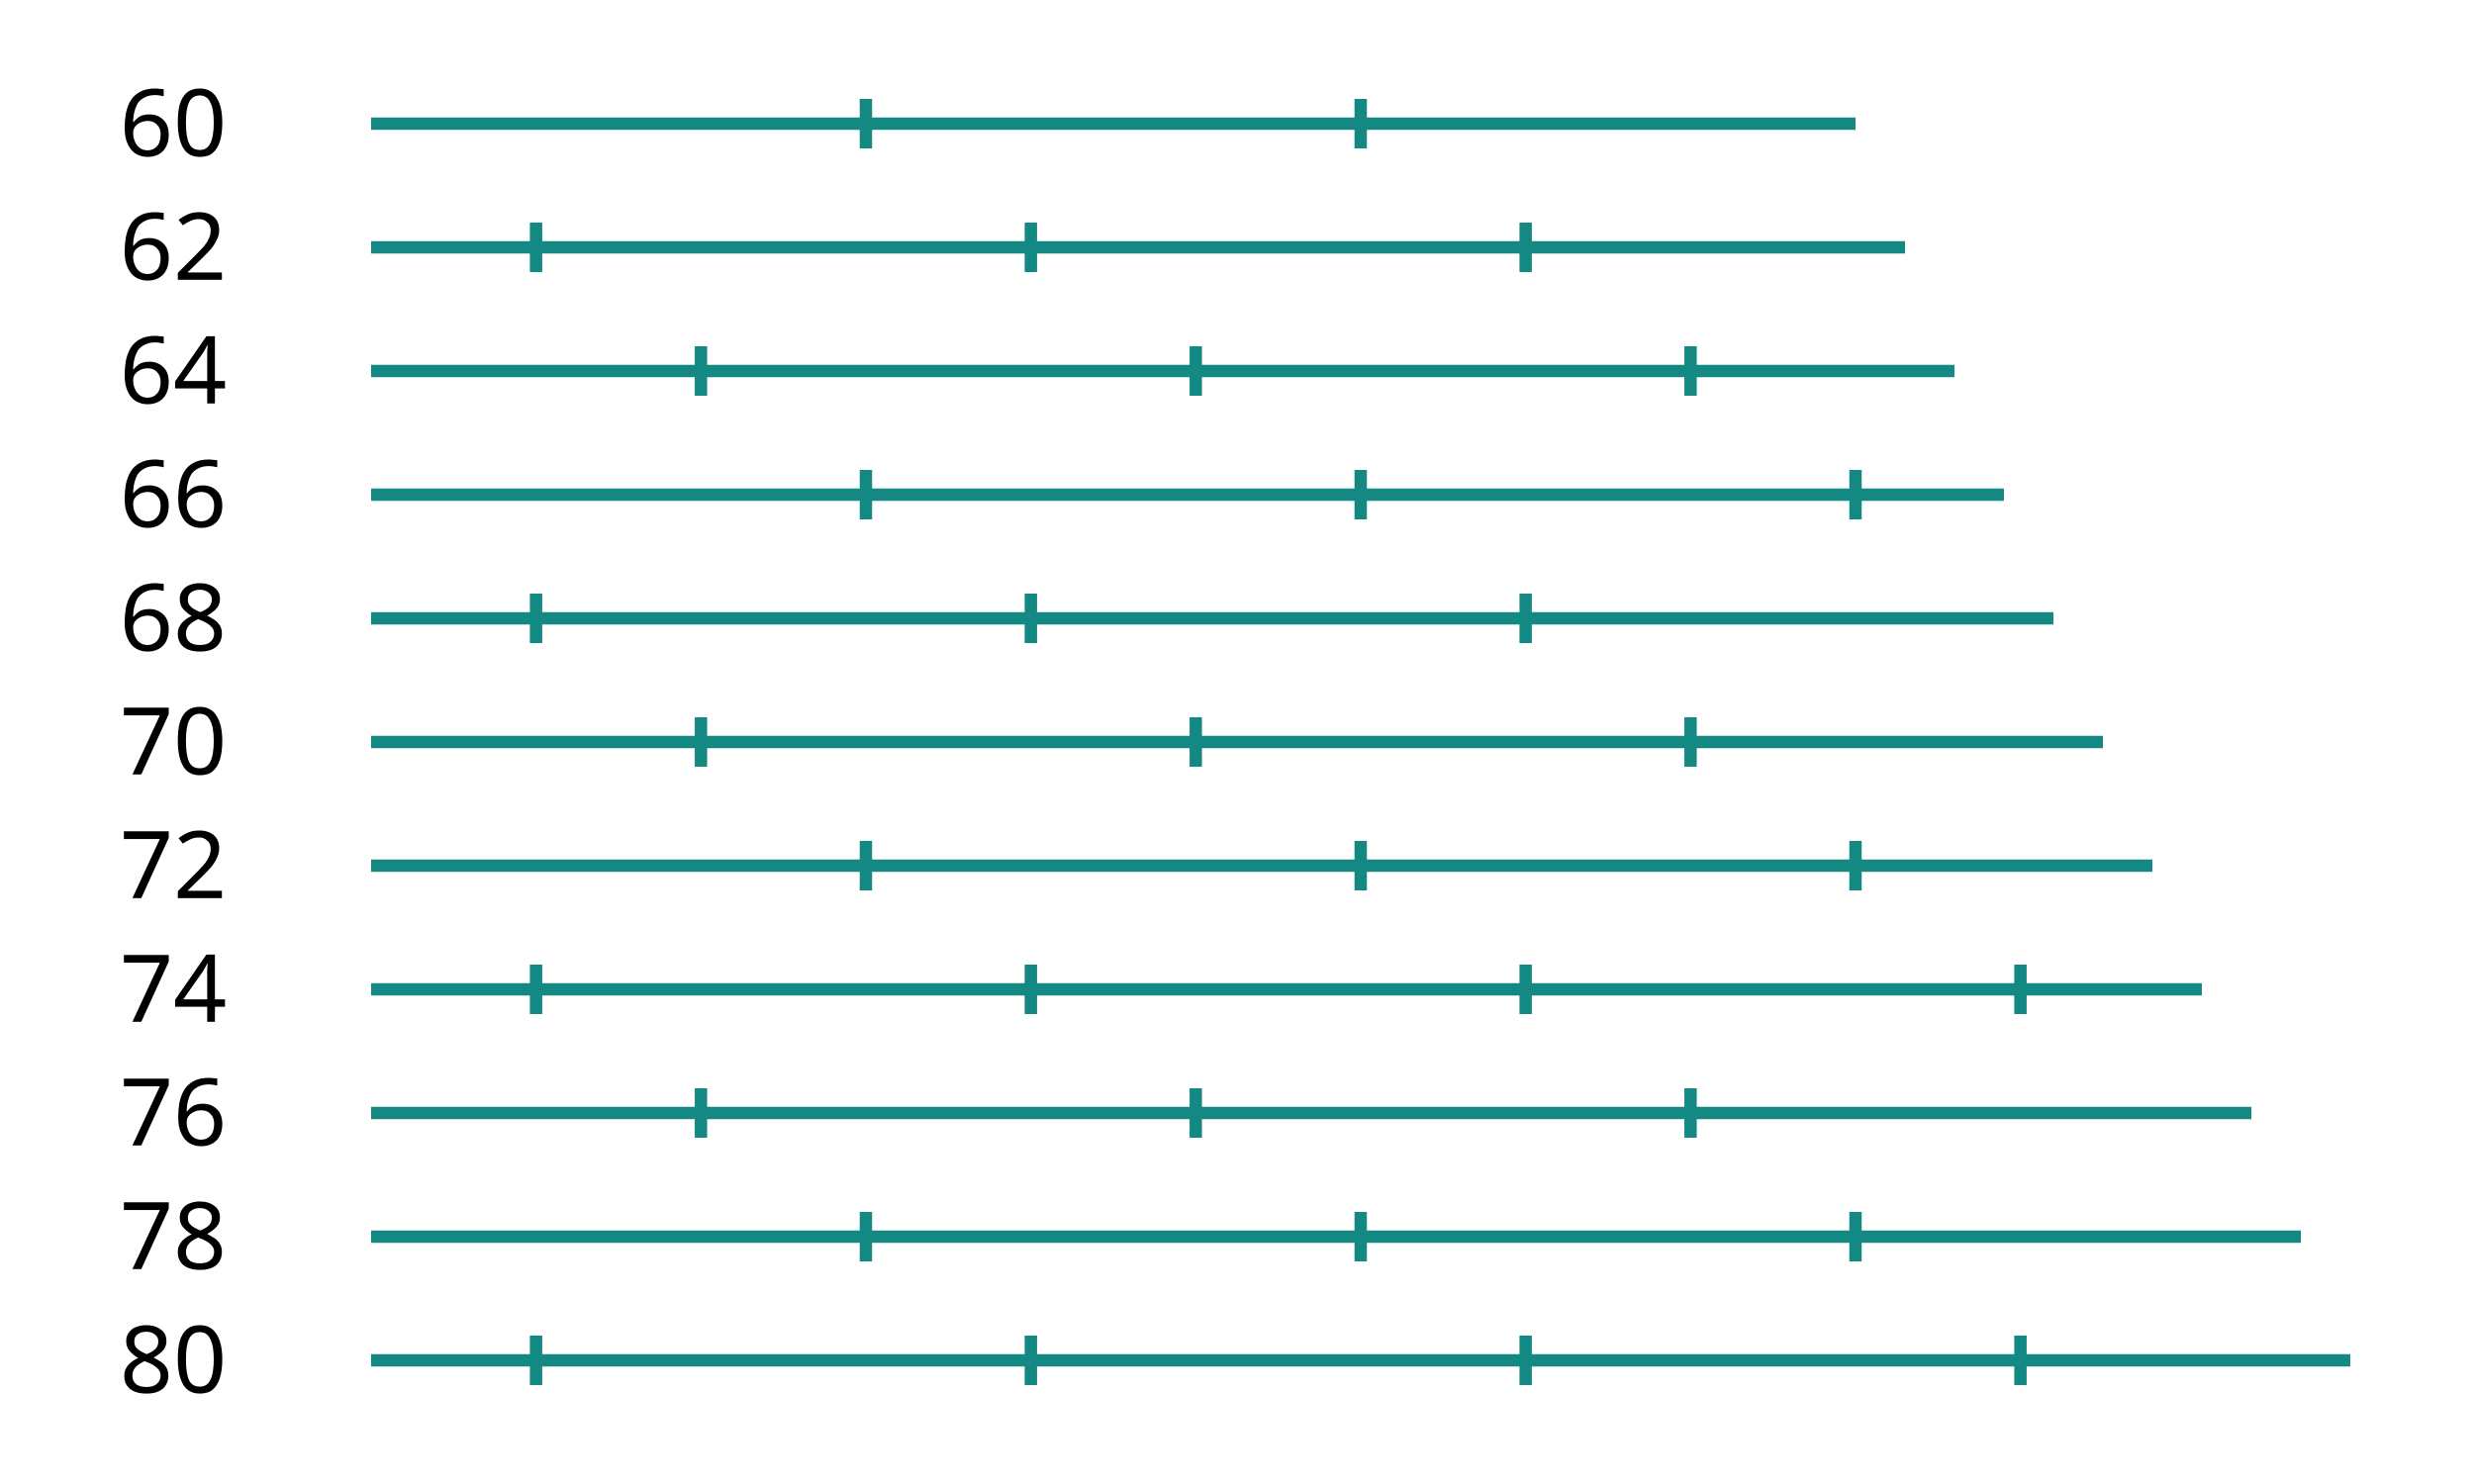
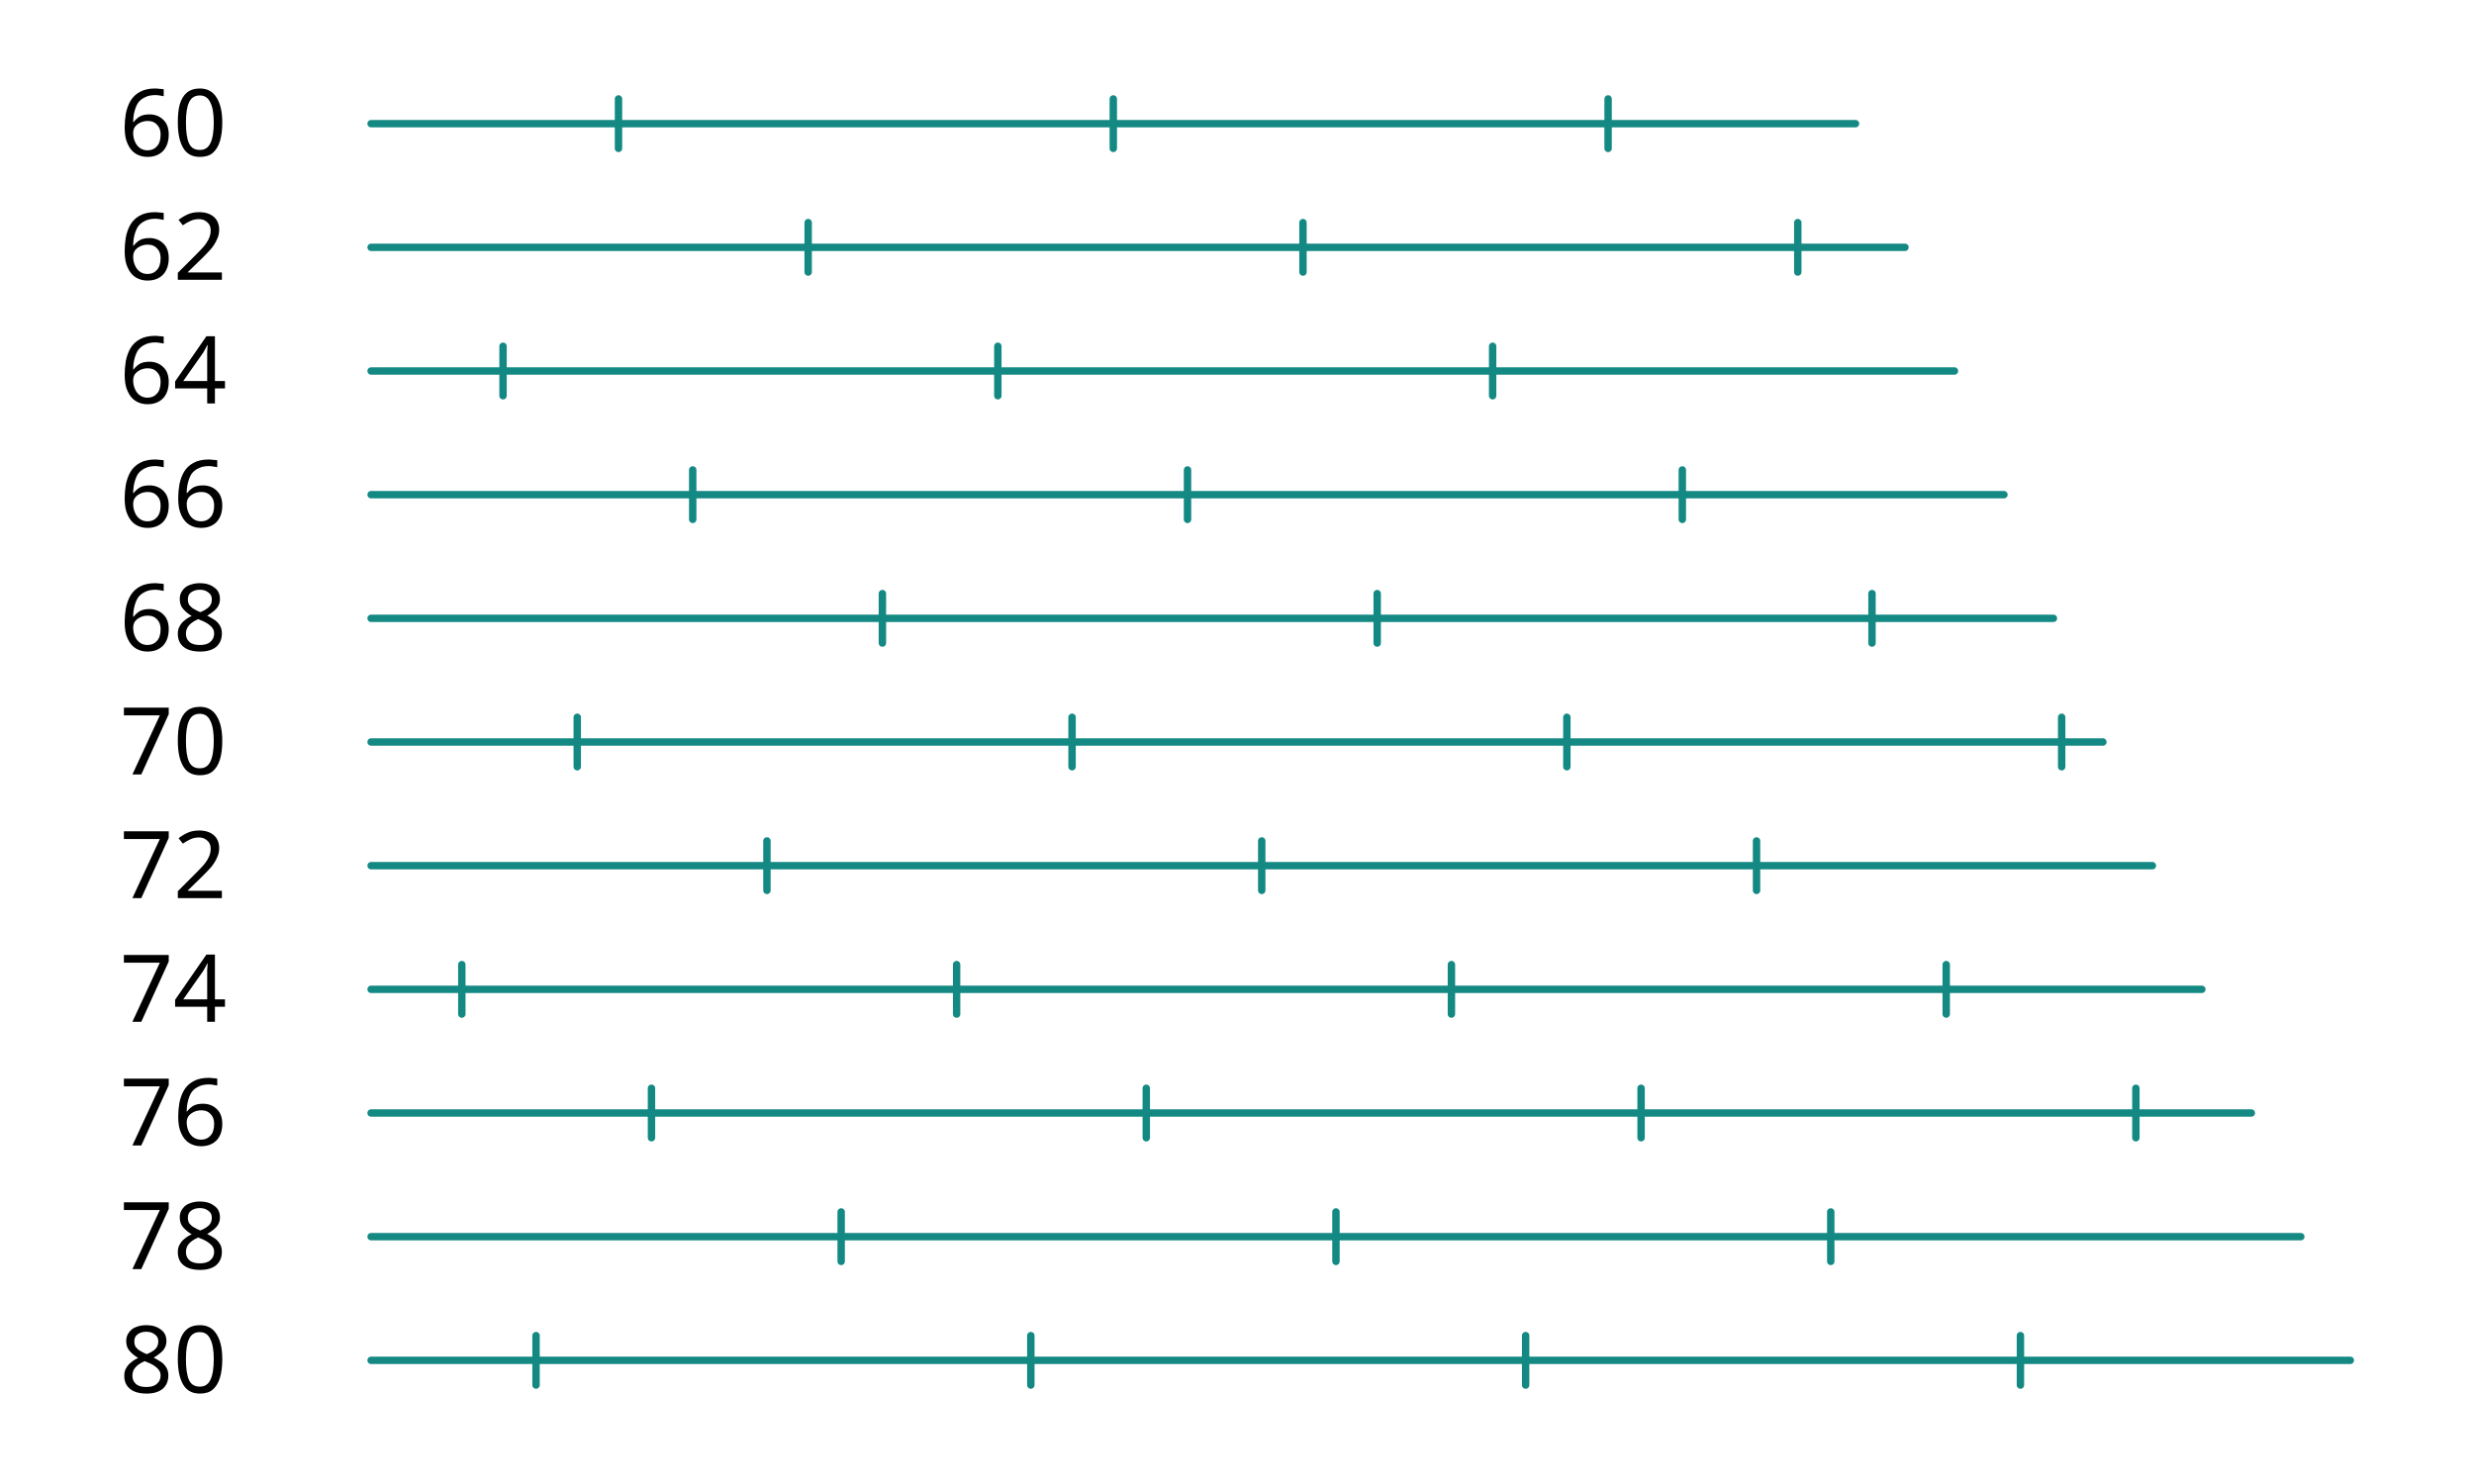
<svg xmlns="http://www.w3.org/2000/svg" baseProfile="full" height="60mm" version="1.1" viewBox="0,0,100,60" width="100mm">
  <defs>
    <style type="text/css">
.stitch_line {
    stroke-width: 0.3;
    stroke-linejoin: round;
    stroke-linecap: round;
    fill: none;
}
- .sampling_line {
-     stroke:#148983;
-     stroke-width: 0.5;
-     fill: none;
- }
- .path_handle {
-     stroke-width: 0.5;
-     stroke-linejoin: round;
-     stroke-linecap: round;
-     fill:none;
-     stroke: #808080;
-     marker-start: url(#handles);
-     marker-mid: url(#handles);
-     marker-end: url(#handles);
- }
.path_center_line {
-     stroke-width: 0.5;
+     stroke-width: 0.2;
    stroke-linejoin: round;
    stroke-linecap: round;
    fill: none;
-     stroke:#148983;
-     stroke-dasharray: 2,1.5;
-     stroke-dashoffset: 1;
+     stroke:#333;
}
.path_contour {
-     stroke: #85c4c1;
-     fill-opacity: 0;
+     stroke: #ddd;
+     fill-opacity: 1;
+     fill: #eee;
    stroke-width: 0.3;
- }
- .path_direction_line {
-     stroke-width: 0.05;
-     fill: none;
-     stroke: #85c4c1;
}
.text{
    text-anchor: middle;
    dominant-baseline: middle;
    font-family: sans-serif;
    font-size: 1.5mm;
}
.smalltext{
    text-anchor: middle;
    dominant-baseline: middle;
    font-family: sans-serif;
    font-size: 1mm;
}
.color_0 {
    stroke:#148983;
-     marker-start:url(#dot_0);
-     marker-mid:url(#dot_0);
-     marker-end:url(#dot_0);
- }
- .color_1 {
-     stroke:#1873ac;
-     marker-start:url(#dot_1);
-     marker-mid:url(#dot_1);
-     marker-end:url(#dot_1);
- }
- .color_2 {
-     stroke:#8c5290;
-     marker-start:url(#dot_2);
-     marker-mid:url(#dot_2);
-     marker-end:url(#dot_2);
- }
- .color_3 {
-     stroke:#61a09c;
-     marker-start:url(#dot_3);
-     marker-mid:url(#dot_3);
-     marker-end:url(#dot_3);
- }
- .color_4 {
-     stroke:#5ad2f4;
-     marker-start:url(#dot_4);
-     marker-mid:url(#dot_4);
-     marker-end:url(#dot_4);
- }
- .color_5 {
-     stroke:#0f6460;
-     marker-start:url(#dot_5);
-     marker-mid:url(#dot_5);
-     marker-end:url(#dot_5);
- }
- .color_6 {
-     stroke:#0f4668;
-     marker-start:url(#dot_6);
-     marker-mid:url(#dot_6);
-     marker-end:url(#dot_6);
- }
- .color_7 {
-     stroke:#543156;
-     marker-start:url(#dot_7);
-     marker-mid:url(#dot_7);
-     marker-end:url(#dot_7);
- }
- .color_8 {
-     stroke:#487673;
-     marker-start:url(#dot_8);
-     marker-mid:url(#dot_8);
-     marker-end:url(#dot_8);
- }
- .color_9 {
-     stroke:#0c8baf;
-     marker-start:url(#dot_9);
-     marker-mid:url(#dot_9);
-     marker-end:url(#dot_9);
- }
- </style>
-     <marker id="dot_0" markerHeight="3.0" markerWidth="3.0" refX="1.5" refY="1.5">
-       <circle cx="1.5" cy="1.5" fill="#148983" r="1.5" />
-     </marker>
-     <marker id="dot_1" markerHeight="3.0" markerWidth="3.0" refX="1.5" refY="1.5">
-       <circle cx="1.5" cy="1.5" fill="#1873ac" r="1.5" />
-     </marker>
-     <marker id="dot_2" markerHeight="3.0" markerWidth="3.0" refX="1.5" refY="1.5">
-       <circle cx="1.5" cy="1.5" fill="#8c5290" r="1.5" />
-     </marker>
-     <marker id="dot_3" markerHeight="3.0" markerWidth="3.0" refX="1.5" refY="1.5">
-       <circle cx="1.5" cy="1.5" fill="#61a09c" r="1.5" />
-     </marker>
-     <marker id="dot_4" markerHeight="3.0" markerWidth="3.0" refX="1.5" refY="1.5">
-       <circle cx="1.5" cy="1.5" fill="#5ad2f4" r="1.5" />
-     </marker>
-     <marker id="dot_5" markerHeight="3.0" markerWidth="3.0" refX="1.5" refY="1.5">
-       <circle cx="1.5" cy="1.5" fill="#0f6460" r="1.5" />
-     </marker>
-     <marker id="dot_6" markerHeight="3.0" markerWidth="3.0" refX="1.5" refY="1.5">
-       <circle cx="1.5" cy="1.5" fill="#0f4668" r="1.5" />
-     </marker>
-     <marker id="dot_7" markerHeight="3.0" markerWidth="3.0" refX="1.5" refY="1.5">
-       <circle cx="1.5" cy="1.5" fill="#543156" r="1.5" />
-     </marker>
-     <marker id="dot_8" markerHeight="3.0" markerWidth="3.0" refX="1.5" refY="1.5">
-       <circle cx="1.5" cy="1.5" fill="#487673" r="1.5" />
-     </marker>
-     <marker id="dot_9" markerHeight="3.0" markerWidth="3.0" refX="1.5" refY="1.5">
-       <circle cx="1.5" cy="1.5" fill="#0c8baf" r="1.5" />
-     </marker>
+ }</style>
  </defs>
  <g>
    <g transform="translate(0,5)">
-       <path class="sampling_line" d="M 0.000, 0.000 L 60.000, 0.000 M 20.000, 1.000 L 20.000, -1.000 M 40.000, 1.000 L 40.000, -1.000" transform="translate(15,0)" />
+       <path class="stitch_line color_0" d="M 0.000, 0.000 L 60.000, 0.000 M 10.000, 1.000 L 10.000, -1.000 M 30.000, 1.000 L 30.000, -1.000 M 50.000, 1.000 L 50.000, -1.000" transform="translate(15,0)" />
      <text class="smalltext" x="7" y="0">60</text>
    </g>
    <g transform="translate(0,10)">
-       <path class="sampling_line" d="M 0.000, 0.000 L 62.000, 0.000 M 6.667, 1.000 L 6.667, -1.000 M 26.667, 1.000 L 26.667, -1.000 M 46.667, 1.000 L 46.667, -1.000" transform="translate(15,0)" />
+       <path class="stitch_line color_0" d="M 0.000, 0.000 L 62.000, 0.000 M 17.667, 1.000 L 17.667, -1.000 M 37.667, 1.000 L 37.667, -1.000 M 57.667, 1.000 L 57.667, -1.000" transform="translate(15,0)" />
      <text class="smalltext" x="7" y="0">62</text>
    </g>
    <g transform="translate(0,15)">
-       <path class="sampling_line" d="M 0.000, 0.000 L 64.000, 0.000 M 13.333, 1.000 L 13.333, -1.000 M 33.333, 1.000 L 33.333, -1.000 M 53.333, 1.000 L 53.333, -1.000" transform="translate(15,0)" />
+       <path class="stitch_line color_0" d="M 0.000, 0.000 L 64.000, 0.000 M 5.333, 1.000 L 5.333, -1.000 M 25.333, 1.000 L 25.333, -1.000 M 45.333, 1.000 L 45.333, -1.000" transform="translate(15,0)" />
      <text class="smalltext" x="7" y="0">64</text>
    </g>
    <g transform="translate(0,20)">
-       <path class="sampling_line" d="M 0.000, 0.000 L 66.000, 0.000 M 20.000, 1.000 L 20.000, -1.000 M 40.000, 1.000 L 40.000, -1.000 M 60.000, 1.000 L 60.000, -1.000" transform="translate(15,0)" />
+       <path class="stitch_line color_0" d="M 0.000, 0.000 L 66.000, 0.000 M 13.000, 1.000 L 13.000, -1.000 M 33.000, 1.000 L 33.000, -1.000 M 53.000, 1.000 L 53.000, -1.000" transform="translate(15,0)" />
      <text class="smalltext" x="7" y="0">66</text>
    </g>
    <g transform="translate(0,25)">
-       <path class="sampling_line" d="M 0.000, 0.000 L 68.000, 0.000 M 6.667, 1.000 L 6.667, -1.000 M 26.667, 1.000 L 26.667, -1.000 M 46.667, 1.000 L 46.667, -1.000" transform="translate(15,0)" />
+       <path class="stitch_line color_0" d="M 0.000, 0.000 L 68.000, 0.000 M 20.667, 1.000 L 20.667, -1.000 M 40.667, 1.000 L 40.667, -1.000 M 60.667, 1.000 L 60.667, -1.000" transform="translate(15,0)" />
      <text class="smalltext" x="7" y="0">68</text>
    </g>
    <g transform="translate(0,30)">
-       <path class="sampling_line" d="M 0.000, 0.000 L 70.000, 0.000 M 13.333, 1.000 L 13.333, -1.000 M 33.333, 1.000 L 33.333, -1.000 M 53.333, 1.000 L 53.333, -1.000" transform="translate(15,0)" />
+       <path class="stitch_line color_0" d="M 0.000, 0.000 L 70.000, 0.000 M 8.333, 1.000 L 8.333, -1.000 M 28.333, 1.000 L 28.333, -1.000 M 48.333, 1.000 L 48.333, -1.000 M 68.333, 1.000 L 68.333, -1.000" transform="translate(15,0)" />
      <text class="smalltext" x="7" y="0">70</text>
    </g>
    <g transform="translate(0,35)">
-       <path class="sampling_line" d="M 0.000, 0.000 L 72.000, 0.000 M 20.000, 1.000 L 20.000, -1.000 M 40.000, 1.000 L 40.000, -1.000 M 60.000, 1.000 L 60.000, -1.000" transform="translate(15,0)" />
+       <path class="stitch_line color_0" d="M 0.000, 0.000 L 72.000, 0.000 M 16.000, 1.000 L 16.000, -1.000 M 36.000, 1.000 L 36.000, -1.000 M 56.000, 1.000 L 56.000, -1.000" transform="translate(15,0)" />
      <text class="smalltext" x="7" y="0">72</text>
    </g>
    <g transform="translate(0,40)">
-       <path class="sampling_line" d="M 0.000, 0.000 L 74.000, 0.000 M 6.667, 1.000 L 6.667, -1.000 M 26.667, 1.000 L 26.667, -1.000 M 46.667, 1.000 L 46.667, -1.000 M 66.667, 1.000 L 66.667, -1.000" transform="translate(15,0)" />
+       <path class="stitch_line color_0" d="M 0.000, 0.000 L 74.000, 0.000 M 3.667, 1.000 L 3.667, -1.000 M 23.667, 1.000 L 23.667, -1.000 M 43.667, 1.000 L 43.667, -1.000 M 63.667, 1.000 L 63.667, -1.000" transform="translate(15,0)" />
      <text class="smalltext" x="7" y="0">74</text>
    </g>
    <g transform="translate(0,45)">
-       <path class="sampling_line" d="M 0.000, 0.000 L 76.000, 0.000 M 13.333, 1.000 L 13.333, -1.000 M 33.333, 1.000 L 33.333, -1.000 M 53.333, 1.000 L 53.333, -1.000" transform="translate(15,0)" />
+       <path class="stitch_line color_0" d="M 0.000, 0.000 L 76.000, 0.000 M 11.333, 1.000 L 11.333, -1.000 M 31.333, 1.000 L 31.333, -1.000 M 51.333, 1.000 L 51.333, -1.000 M 71.333, 1.000 L 71.333, -1.000" transform="translate(15,0)" />
      <text class="smalltext" x="7" y="0">76</text>
    </g>
    <g transform="translate(0,50)">
-       <path class="sampling_line" d="M 0.000, 0.000 L 78.000, 0.000 M 20.000, 1.000 L 20.000, -1.000 M 40.000, 1.000 L 40.000, -1.000 M 60.000, 1.000 L 60.000, -1.000" transform="translate(15,0)" />
+       <path class="stitch_line color_0" d="M 0.000, 0.000 L 78.000, 0.000 M 19.000, 1.000 L 19.000, -1.000 M 39.000, 1.000 L 39.000, -1.000 M 59.000, 1.000 L 59.000, -1.000" transform="translate(15,0)" />
      <text class="smalltext" x="7" y="0">78</text>
    </g>
    <g transform="translate(0,55)">
-       <path class="sampling_line" d="M 0.000, 0.000 L 80.000, 0.000 M 6.667, 1.000 L 6.667, -1.000 M 26.667, 1.000 L 26.667, -1.000 M 46.667, 1.000 L 46.667, -1.000 M 66.667, 1.000 L 66.667, -1.000" transform="translate(15,0)" />
+       <path class="stitch_line color_0" d="M 0.000, 0.000 L 80.000, 0.000 M 6.667, 1.000 L 6.667, -1.000 M 26.667, 1.000 L 26.667, -1.000 M 46.667, 1.000 L 46.667, -1.000 M 66.667, 1.000 L 66.667, -1.000" transform="translate(15,0)" />
      <text class="smalltext" x="7" y="0">80</text>
    </g>
  </g>
</svg>
